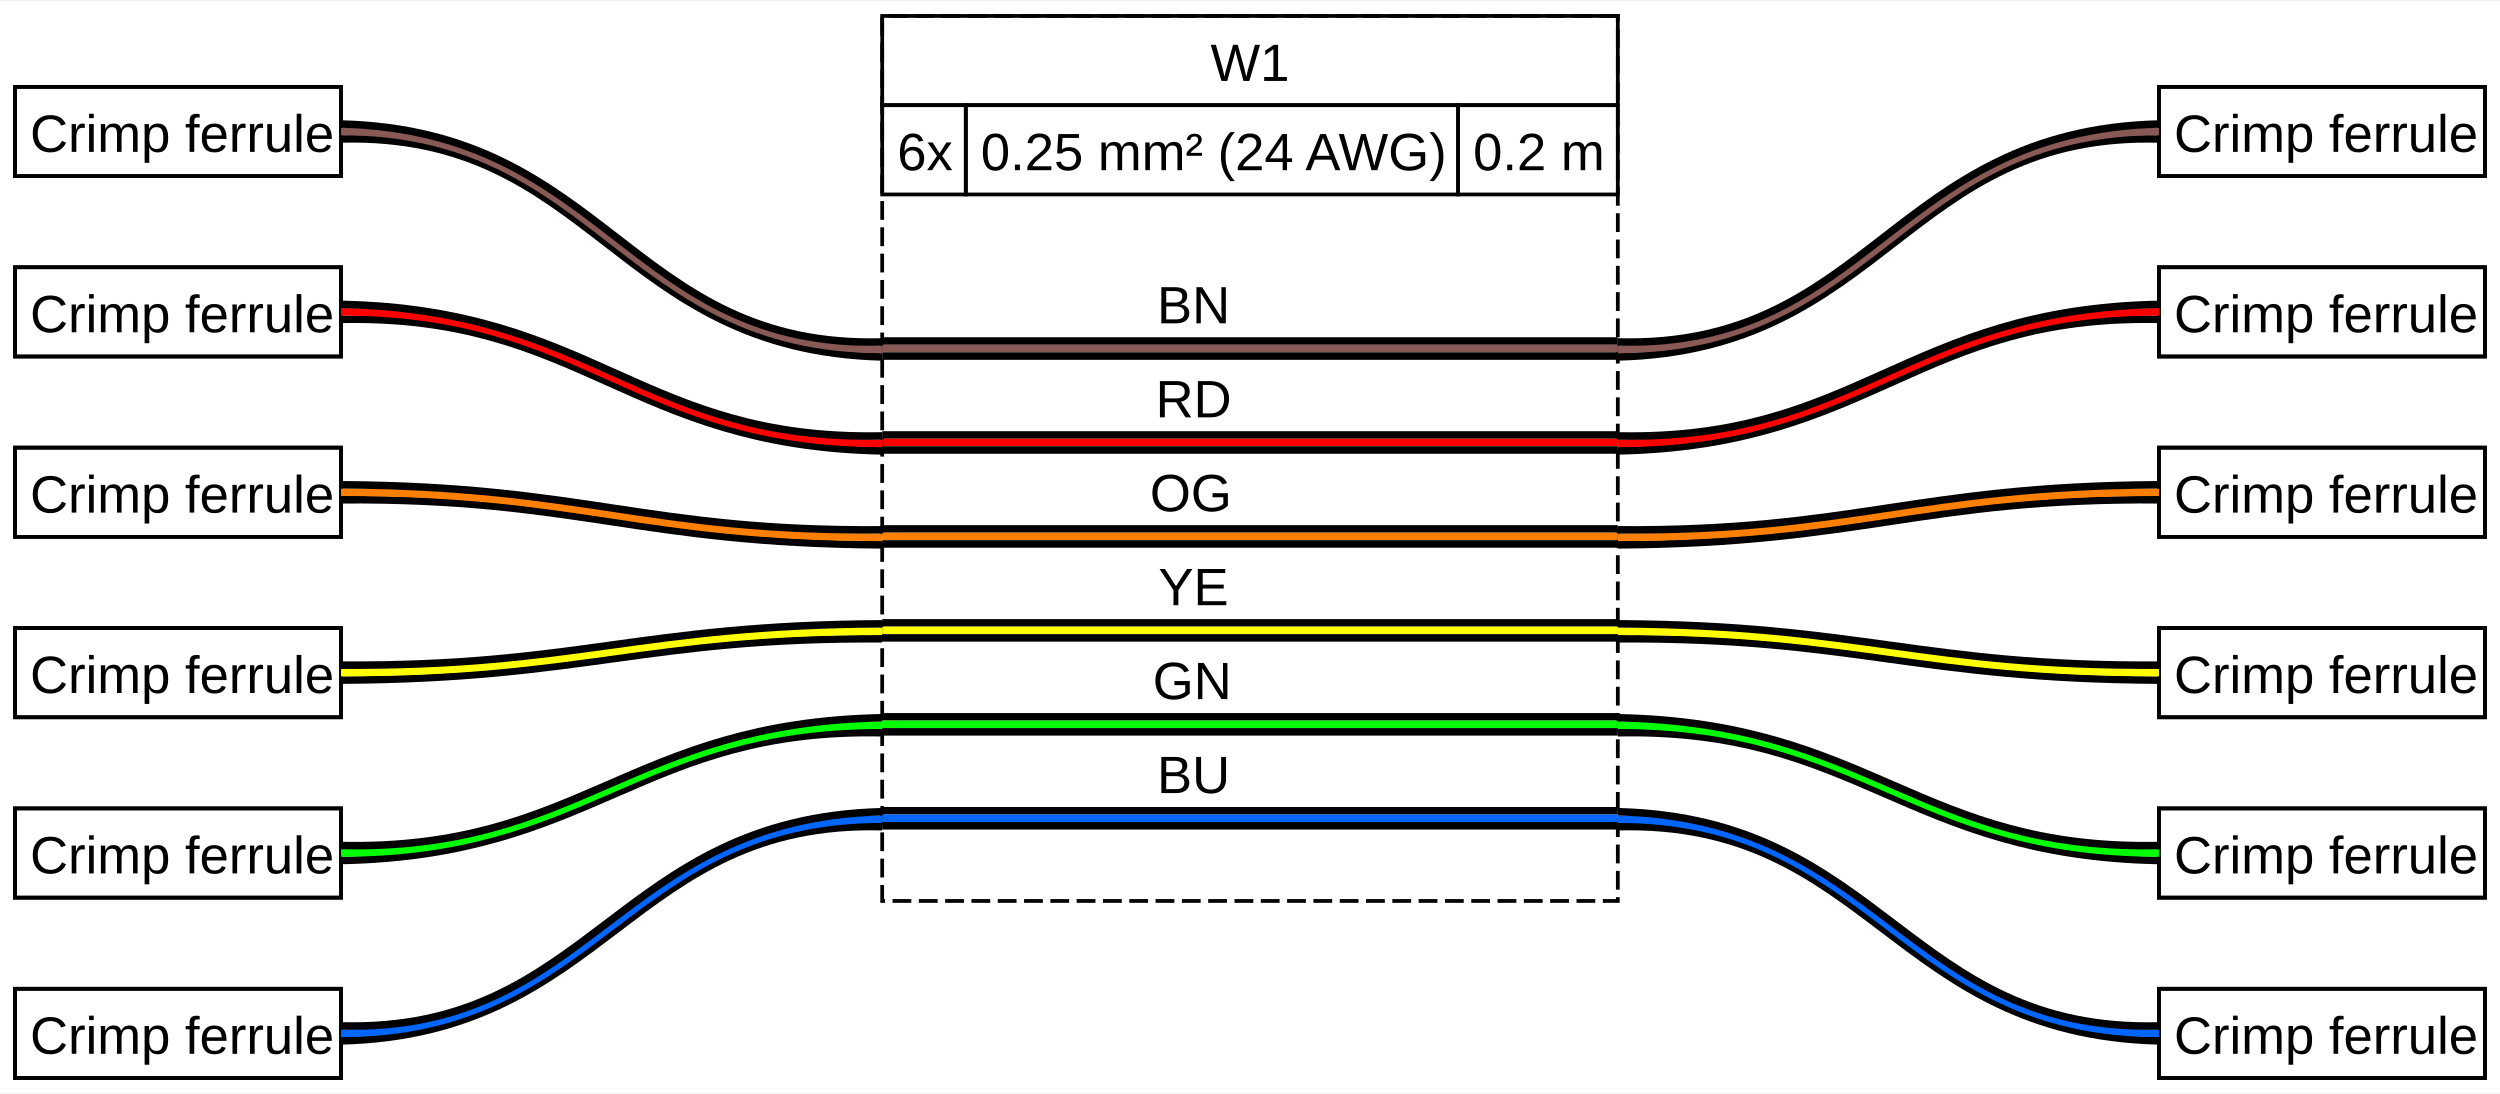
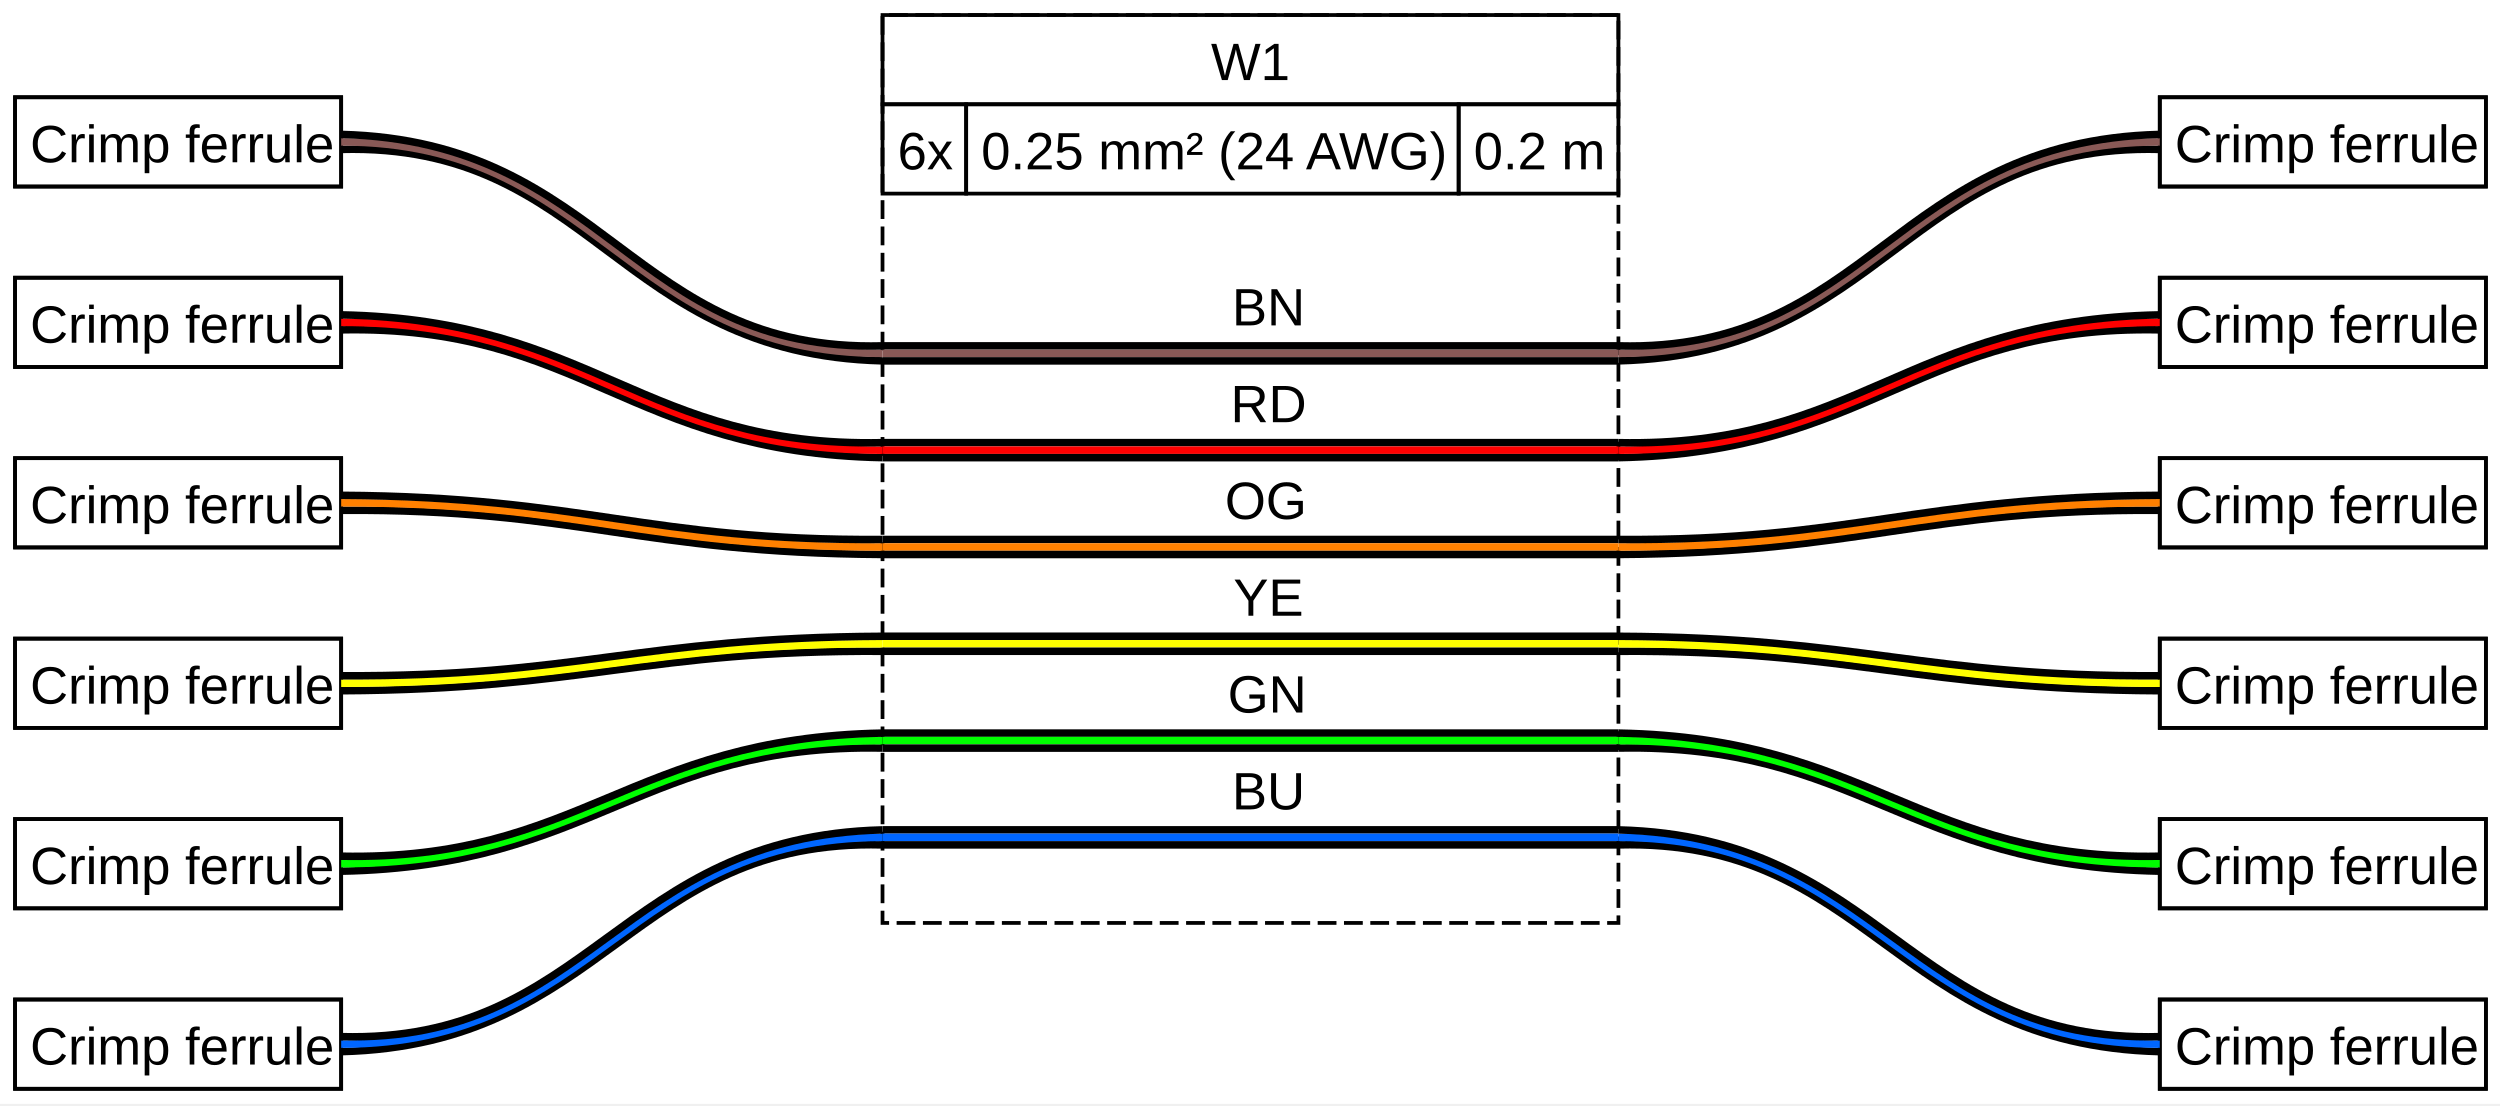
- <svg xmlns="http://www.w3.org/2000/svg" width="665pt" height="291pt" viewBox="0.00 0.00 665.25 290.62">
-   <g id="graph0" class="graph" transform="scale(1 1) rotate(0) translate(4 286.62)">
-     <polygon fill="#ffffff" stroke="none" points="-4,4 -4,-286.62 661.25,-286.62 661.25,4 -4,4" />
-     <g id="node1" class="node">
+ <svg xmlns="http://www.w3.org/2000/svg" width="665pt" height="294pt" viewBox="0.00 0.00 665.00 294.00">
+   <g id="graph0" class="graph" transform="scale(1 1) rotate(0) translate(4 289.62)">
+     <polygon fill="#ffffff" stroke="none" points="-4,4 -4,-289.62 661.25,-289.62 661.25,4 -4,4" />
+     <g id="node1" class="node wv-part wv-dsg-__F_1">
      <polygon fill="#ffffff" stroke="black" points="86.75,-263.75 0,-263.75 0,-240 86.75,-240 86.75,-263.75" />
      <polygon fill="none" stroke="black" points="0,-240 0,-263.75 86.75,-263.75 86.75,-240 0,-240" />
-       <text text-anchor="start" x="4" y="-246.45" font-family="arial" font-size="14.00">Crimp ferrule</text>
+       <text xml:space="preserve" text-anchor="start" x="4" y="-246.45" font-family="arial" font-size="14.00">Crimp ferrule</text>
    </g>
-     <g id="node13" class="node">
-       <polygon fill="#ffffff" stroke="black" stroke-dasharray="5,2" points="426.5,-282.62 230.75,-282.62 230.75,-47.12 426.5,-47.12 426.5,-282.62" />
-       <polygon fill="none" stroke="black" points="230.75,-258.88 230.75,-282.62 426.5,-282.62 426.5,-258.88 230.75,-258.88" />
-       <text text-anchor="start" x="318.12" y="-265.32" font-family="arial" font-size="14.00">W1</text>
-       <polygon fill="none" stroke="black" points="230.75,-235.12 230.75,-258.88 253,-258.88 253,-235.12 230.75,-235.12" />
-       <text text-anchor="start" x="234.75" y="-241.57" font-family="arial" font-size="14.00">6x</text>
-       <polygon fill="none" stroke="black" points="253,-235.12 253,-258.88 384,-258.88 384,-235.12 253,-235.12" />
-       <text text-anchor="start" x="257" y="-241.57" font-family="arial" font-size="14.00">0.25 mm² (24 AWG)</text>
-       <polygon fill="none" stroke="black" points="384,-235.12 384,-258.88 426.5,-258.88 426.5,-235.12 384,-235.12" />
-       <text text-anchor="start" x="388" y="-241.57" font-family="arial" font-size="14.00">0.2 m</text>
-       <text text-anchor="start" x="253.17" y="-219.82" font-family="arial" font-size="14.00"> </text>
-       <text text-anchor="start" x="303.88" y="-200.82" font-family="arial" font-size="14.00">     BN    </text>
-       <polygon fill="#000000" stroke="none" points="230.75,-195.12 230.75,-197.12 426.5,-197.12 426.5,-195.12 230.75,-195.12" />
-       <polygon fill="#895956" stroke="none" points="230.75,-193.12 230.75,-195.12 426.5,-195.12 426.5,-193.12 230.75,-193.12" />
-       <polygon fill="#000000" stroke="none" points="230.75,-191.12 230.75,-193.12 426.5,-193.12 426.5,-191.12 230.75,-191.12" />
-       <text text-anchor="start" x="303.5" y="-175.82" font-family="arial" font-size="14.00">     RD    </text>
-       <polygon fill="#000000" stroke="none" points="230.75,-170.12 230.75,-172.12 426.5,-172.12 426.5,-170.12 230.75,-170.12" />
-       <polygon fill="#ff0000" stroke="none" points="230.75,-168.12 230.75,-170.12 426.5,-170.12 426.5,-168.12 230.75,-168.12" />
-       <polygon fill="#000000" stroke="none" points="230.75,-166.12 230.75,-168.12 426.5,-168.12 426.5,-166.12 230.75,-166.12" />
-       <text text-anchor="start" x="302" y="-150.82" font-family="arial" font-size="14.00">     OG    </text>
+     <g id="node13" class="node wv-part wv-dsg-W1">
+       <polygon fill="#ffffff" stroke="black" stroke-dasharray="5,2" points="426.5,-285.62 230.75,-285.62 230.75,-44.12 426.5,-44.12 426.5,-285.62" />
+       <polygon fill="none" stroke="black" points="230.75,-261.88 230.75,-285.62 426.5,-285.62 426.5,-261.88 230.75,-261.88" />
+       <text xml:space="preserve" text-anchor="start" x="318.12" y="-268.32" font-family="arial" font-size="14.00">W1</text>
+       <polygon fill="none" stroke="black" points="230.75,-238.12 230.75,-261.88 253,-261.88 253,-238.12 230.75,-238.12" />
+       <text xml:space="preserve" text-anchor="start" x="234.75" y="-244.57" font-family="arial" font-size="14.00">6x</text>
+       <polygon fill="none" stroke="black" points="253,-238.12 253,-261.88 384,-261.88 384,-238.12 253,-238.12" />
+       <text xml:space="preserve" text-anchor="start" x="257" y="-244.57" font-family="arial" font-size="14.00">0.25 mm² (24 AWG)</text>
+       <polygon fill="none" stroke="black" points="384,-238.12 384,-261.88 426.5,-261.88 426.5,-238.12 384,-238.12" />
+       <text xml:space="preserve" text-anchor="start" x="388" y="-244.57" font-family="arial" font-size="14.00">0.2 m</text>
+       <text xml:space="preserve" text-anchor="start" x="253.38" y="-222.82" font-family="arial" font-size="14.00"> </text>
+       <text xml:space="preserve" text-anchor="start" x="304.25" y="-203.07" font-family="arial" font-size="14.00">     BN    </text>
+       <polygon fill="#000000" stroke="none" points="230.75,-196.62 230.75,-198.62 426.5,-198.62 426.5,-196.62 230.75,-196.62" />
+       <polygon fill="#895956" stroke="none" points="230.75,-194.62 230.75,-196.62 426.5,-196.62 426.5,-194.62 230.75,-194.62" />
+       <polygon fill="#000000" stroke="none" points="230.75,-192.62 230.75,-194.62 426.5,-194.62 426.5,-192.62 230.75,-192.62" />
+       <text xml:space="preserve" text-anchor="start" x="303.88" y="-177.32" font-family="arial" font-size="14.00">     RD    </text>
+       <polygon fill="#000000" stroke="none" points="230.75,-170.88 230.75,-172.88 426.5,-172.88 426.5,-170.88 230.75,-170.88" />
+       <polygon fill="#ff0000" stroke="none" points="230.75,-168.88 230.75,-170.88 426.5,-170.88 426.5,-168.88 230.75,-168.88" />
+       <polygon fill="#000000" stroke="none" points="230.75,-166.88 230.75,-168.88 426.5,-168.88 426.5,-166.88 230.75,-166.88" />
+       <text xml:space="preserve" text-anchor="start" x="302.38" y="-151.57" font-family="arial" font-size="14.00">     OG    </text>
      <polygon fill="#000000" stroke="none" points="230.75,-145.12 230.75,-147.12 426.5,-147.12 426.5,-145.12 230.75,-145.12" />
      <polygon fill="#ff8000" stroke="none" points="230.75,-143.12 230.75,-145.12 426.5,-145.12 426.5,-143.12 230.75,-143.12" />
      <polygon fill="#000000" stroke="none" points="230.75,-141.12 230.75,-143.12 426.5,-143.12 426.5,-141.12 230.75,-141.12" />
-       <text text-anchor="start" x="304.25" y="-125.83" font-family="arial" font-size="14.00">     YE    </text>
-       <polygon fill="#000000" stroke="none" points="230.75,-120.12 230.75,-122.12 426.5,-122.12 426.5,-120.12 230.75,-120.12" />
-       <polygon fill="#ffff00" stroke="none" points="230.75,-118.12 230.75,-120.12 426.5,-120.12 426.5,-118.12 230.75,-118.12" />
-       <polygon fill="#000000" stroke="none" points="230.75,-116.12 230.75,-118.12 426.5,-118.12 426.5,-116.12 230.75,-116.12" />
-       <text text-anchor="start" x="302.75" y="-100.83" font-family="arial" font-size="14.00">     GN    </text>
-       <polygon fill="#000000" stroke="none" points="230.75,-95.12 230.75,-97.12 426.5,-97.12 426.5,-95.12 230.75,-95.12" />
-       <polygon fill="#00ff00" stroke="none" points="230.75,-93.12 230.75,-95.12 426.5,-95.12 426.5,-93.12 230.75,-93.12" />
-       <polygon fill="#000000" stroke="none" points="230.75,-91.12 230.75,-93.12 426.5,-93.12 426.5,-91.12 230.75,-91.12" />
-       <text text-anchor="start" x="303.88" y="-75.83" font-family="arial" font-size="14.00">     BU    </text>
-       <polygon fill="#000000" stroke="none" points="230.75,-70.12 230.75,-72.12 426.5,-72.12 426.5,-70.12 230.75,-70.12" />
-       <polygon fill="#0066ff" stroke="none" points="230.75,-68.12 230.75,-70.12 426.5,-70.12 426.5,-68.12 230.75,-68.12" />
-       <polygon fill="#000000" stroke="none" points="230.75,-66.12 230.75,-68.12 426.5,-68.12 426.5,-66.12 230.75,-66.12" />
-       <text text-anchor="start" x="253.17" y="-50.83" font-family="arial" font-size="14.00"> </text>
+       <text xml:space="preserve" text-anchor="start" x="304.62" y="-125.83" font-family="arial" font-size="14.00">     YE    </text>
+       <polygon fill="#000000" stroke="none" points="230.75,-119.38 230.75,-121.38 426.5,-121.38 426.5,-119.38 230.75,-119.38" />
+       <polygon fill="#ffff00" stroke="none" points="230.75,-117.38 230.75,-119.38 426.5,-119.38 426.5,-117.38 230.75,-117.38" />
+       <polygon fill="#000000" stroke="none" points="230.75,-115.38 230.75,-117.38 426.5,-117.38 426.5,-115.38 230.75,-115.38" />
+       <text xml:space="preserve" text-anchor="start" x="303.12" y="-100.08" font-family="arial" font-size="14.00">     GN    </text>
+       <polygon fill="#000000" stroke="none" points="230.75,-93.62 230.75,-95.62 426.5,-95.62 426.5,-93.62 230.75,-93.62" />
+       <polygon fill="#00ff00" stroke="none" points="230.75,-91.62 230.75,-93.62 426.5,-93.62 426.5,-91.62 230.75,-91.62" />
+       <polygon fill="#000000" stroke="none" points="230.75,-89.62 230.75,-91.62 426.5,-91.62 426.5,-89.62 230.75,-89.62" />
+       <text xml:space="preserve" text-anchor="start" x="304.25" y="-74.33" font-family="arial" font-size="14.00">     BU    </text>
+       <polygon fill="#000000" stroke="none" points="230.75,-67.88 230.75,-69.88 426.5,-69.88 426.5,-67.88 230.75,-67.88" />
+       <polygon fill="#0066ff" stroke="none" points="230.75,-65.88 230.75,-67.88 426.5,-67.88 426.5,-65.88 230.75,-65.88" />
+       <polygon fill="#000000" stroke="none" points="230.75,-63.88 230.75,-65.88 426.5,-65.88 426.5,-63.88 230.75,-63.88" />
+       <text xml:space="preserve" text-anchor="start" x="253.38" y="-48.58" font-family="arial" font-size="14.00"> </text>
    </g>
-     <g id="edge1" class="edge">
-       <path fill="none" stroke="#000000" stroke-width="2" d="M86.75,-249.88C153.76,-251.67 159.76,-193.67 230.75,-191.88" />
-       <path fill="none" stroke="#895956" stroke-width="2" d="M86.75,-251.88C155.75,-251.88 161.75,-193.88 230.75,-193.88" />
-       <path fill="none" stroke="#000000" stroke-width="2" d="M86.75,-253.87C157.74,-252.08 163.74,-194.08 230.75,-195.87" />
+     <g id="edge1" class="edge wv-wire wv-net-W1-w1 wv-net-__F_1-p1">
+       <path fill="none" stroke="#000000" stroke-width="2" d="M86.75,-249.88C153.47,-251.64 160.05,-195.39 230.75,-193.63" />
+       <path fill="none" stroke="#895956" stroke-width="2" d="M86.75,-251.87C155.46,-251.88 162.04,-195.63 230.75,-195.62" />
+       <path fill="none" stroke="#000000" stroke-width="2" d="M86.75,-253.87C157.45,-252.11 164.03,-195.86 230.75,-197.62" />
    </g>
-     <g id="node2" class="node">
+     <g id="node2" class="node wv-part wv-dsg-__F_2">
      <polygon fill="#ffffff" stroke="black" points="86.75,-215.75 0,-215.75 0,-192 86.75,-192 86.75,-215.75" />
      <polygon fill="none" stroke="black" points="0,-192 0,-215.75 86.75,-215.75 86.75,-192 0,-192" />
-       <text text-anchor="start" x="4" y="-198.45" font-family="arial" font-size="14.00">Crimp ferrule</text>
+       <text xml:space="preserve" text-anchor="start" x="4" y="-198.45" font-family="arial" font-size="14.00">Crimp ferrule</text>
    </g>
-     <g id="edge3" class="edge">
-       <path fill="none" stroke="#000000" stroke-width="2" d="M86.75,-201.88C150.73,-203.21 163,-168.21 230.75,-166.88" />
-       <path fill="none" stroke="#ff0000" stroke-width="2" d="M86.75,-203.88C152.61,-203.88 164.89,-168.88 230.75,-168.88" />
-       <path fill="none" stroke="#000000" stroke-width="2" d="M86.75,-205.87C154.5,-204.54 166.77,-169.54 230.75,-170.87" />
+     <g id="edge3" class="edge wv-wire wv-net-W1-w2 wv-net-__F_2-p1">
+       <path fill="none" stroke="#000000" stroke-width="2" d="M86.75,-201.88C150.63,-203.19 163.11,-169.19 230.75,-167.88" />
+       <path fill="none" stroke="#ff0000" stroke-width="2" d="M86.75,-203.87C152.51,-203.87 164.99,-169.87 230.75,-169.87" />
+       <path fill="none" stroke="#000000" stroke-width="2" d="M86.75,-205.87C154.39,-204.56 166.87,-170.56 230.75,-171.87" />
    </g>
-     <g id="node3" class="node">
+     <g id="node3" class="node wv-part wv-dsg-__F_3">
      <polygon fill="#ffffff" stroke="black" points="86.75,-167.75 0,-167.75 0,-144 86.75,-144 86.75,-167.75" />
      <polygon fill="none" stroke="black" points="0,-144 0,-167.75 86.75,-167.75 86.75,-144 0,-144" />
-       <text text-anchor="start" x="4" y="-150.45" font-family="arial" font-size="14.00">Crimp ferrule</text>
+       <text xml:space="preserve" text-anchor="start" x="4" y="-150.45" font-family="arial" font-size="14.00">Crimp ferrule</text>
    </g>
-     <g id="edge5" class="edge">
-       <path fill="none" stroke="#000000" stroke-width="2" d="M86.75,-153.88C149.75,-154.29 165.31,-142.29 230.75,-141.88" />
-       <path fill="none" stroke="#ff8000" stroke-width="2" d="M86.75,-155.88C150.97,-155.88 166.53,-143.88 230.75,-143.88" />
-       <path fill="none" stroke="#000000" stroke-width="2" d="M86.75,-157.87C152.19,-157.46 167.75,-145.46 230.75,-145.87" />
+     <g id="edge5" class="edge wv-wire wv-net-W1-w3 wv-net-__F_3-p1">
+       <path fill="none" stroke="#000000" stroke-width="2" d="M86.75,-153.88C149.76,-154.28 165.33,-142.53 230.75,-142.13" />
+       <path fill="none" stroke="#ff8000" stroke-width="2" d="M86.75,-155.88C150.96,-155.88 166.54,-144.12 230.75,-144.12" />
+       <path fill="none" stroke="#000000" stroke-width="2" d="M86.75,-157.87C152.17,-157.47 167.74,-145.72 230.75,-146.12" />
    </g>
-     <g id="node4" class="node">
+     <g id="node4" class="node wv-part wv-dsg-__F_4">
      <polygon fill="#ffffff" stroke="black" points="86.75,-119.75 0,-119.75 0,-96 86.75,-96 86.75,-119.75" />
      <polygon fill="none" stroke="black" points="0,-96 0,-119.75 86.75,-119.75 86.75,-96 0,-96" />
-       <text text-anchor="start" x="4" y="-102.45" font-family="arial" font-size="14.00">Crimp ferrule</text>
+       <text xml:space="preserve" text-anchor="start" x="4" y="-102.45" font-family="arial" font-size="14.00">Crimp ferrule</text>
    </g>
-     <g id="edge7" class="edge">
-       <path fill="none" stroke="#000000" stroke-width="2" d="M86.75,-105.88C152.09,-106.24 167.71,-117.24 230.75,-116.88" />
-       <path fill="none" stroke="#ffff00" stroke-width="2" d="M86.75,-107.88C150.94,-107.87 166.56,-118.87 230.75,-118.88" />
-       <path fill="none" stroke="#000000" stroke-width="2" d="M86.75,-109.87C149.79,-109.51 165.41,-120.51 230.75,-120.87" />
+     <g id="edge7" class="edge wv-wire wv-net-W1-w4 wv-net-__F_4-p1">
+       <path fill="none" stroke="#000000" stroke-width="2" d="M86.75,-105.88C152.03,-106.21 167.69,-116.71 230.75,-116.38" />
+       <path fill="none" stroke="#ffff00" stroke-width="2" d="M86.75,-107.88C150.92,-107.88 166.58,-118.38 230.75,-118.38" />
+       <path fill="none" stroke="#000000" stroke-width="2" d="M86.75,-109.87C149.81,-109.54 165.47,-120.04 230.75,-120.37" />
    </g>
-     <g id="node5" class="node">
+     <g id="node5" class="node wv-part wv-dsg-__F_5">
      <polygon fill="#ffffff" stroke="black" points="86.75,-71.75 0,-71.75 0,-48 86.75,-48 86.75,-71.75" />
      <polygon fill="none" stroke="black" points="0,-48 0,-71.75 86.75,-71.75 86.75,-48 0,-48" />
-       <text text-anchor="start" x="4" y="-54.45" font-family="arial" font-size="14.00">Crimp ferrule</text>
+       <text xml:space="preserve" text-anchor="start" x="4" y="-54.45" font-family="arial" font-size="14.00">Crimp ferrule</text>
    </g>
-     <g id="edge9" class="edge">
-       <path fill="none" stroke="#000000" stroke-width="2" d="M86.75,-57.88C154.39,-59.19 166.87,-93.19 230.75,-91.88" />
-       <path fill="none" stroke="#00ff00" stroke-width="2" d="M86.75,-59.88C152.51,-59.88 164.99,-93.88 230.75,-93.88" />
-       <path fill="none" stroke="#000000" stroke-width="2" d="M86.75,-61.87C150.63,-60.56 163.11,-94.56 230.75,-95.87" />
+     <g id="edge9" class="edge wv-wire wv-net-W1-w5 wv-net-__F_5-p1">
+       <path fill="none" stroke="#000000" stroke-width="2" d="M86.75,-57.88C154.25,-59.15 166.98,-91.9 230.75,-90.63" />
+       <path fill="none" stroke="#00ff00" stroke-width="2" d="M86.75,-59.88C152.38,-59.88 165.12,-92.63 230.75,-92.62" />
+       <path fill="none" stroke="#000000" stroke-width="2" d="M86.75,-61.87C150.52,-60.6 163.25,-93.35 230.75,-94.62" />
    </g>
-     <g id="node6" class="node">
+     <g id="node6" class="node wv-part wv-dsg-__F_6">
      <polygon fill="#ffffff" stroke="black" points="86.75,-23.75 0,-23.75 0,0 86.75,0 86.75,-23.75" />
      <polygon fill="none" stroke="black" points="0,0 0,-23.75 86.75,-23.75 86.75,0 0,0" />
-       <text text-anchor="start" x="4" y="-6.45" font-family="arial" font-size="14.00">Crimp ferrule</text>
+       <text xml:space="preserve" text-anchor="start" x="4" y="-6.45" font-family="arial" font-size="14.00">Crimp ferrule</text>
    </g>
-     <g id="edge11" class="edge">
-       <path fill="none" stroke="#000000" stroke-width="2" d="M86.75,-9.88C157.57,-11.65 163.91,-68.65 230.75,-66.88" />
-       <path fill="none" stroke="#0066ff" stroke-width="2" d="M86.75,-11.88C155.58,-11.88 161.92,-68.88 230.75,-68.88" />
-       <path fill="none" stroke="#000000" stroke-width="2" d="M86.75,-13.87C153.59,-12.1 159.93,-69.1 230.75,-70.87" />
+     <g id="edge11" class="edge wv-wire wv-net-W1-w6 wv-net-__F_6-p1">
+       <path fill="none" stroke="#000000" stroke-width="2" d="M86.75,-9.88C157.24,-11.62 164.22,-66.62 230.75,-64.88" />
+       <path fill="none" stroke="#0066ff" stroke-width="2" d="M86.75,-11.88C155.26,-11.88 162.24,-66.87 230.75,-66.88" />
+       <path fill="none" stroke="#000000" stroke-width="2" d="M86.75,-13.87C153.28,-12.13 160.26,-67.13 230.75,-68.87" />
    </g>
-     <g id="node7" class="node">
+     <g id="node7" class="node wv-part wv-dsg-__F_7">
      <polygon fill="#ffffff" stroke="black" points="657.25,-263.75 570.5,-263.75 570.5,-240 657.25,-240 657.25,-263.75" />
      <polygon fill="none" stroke="black" points="570.5,-240 570.5,-263.75 657.25,-263.75 657.25,-240 570.5,-240" />
-       <text text-anchor="start" x="574.5" y="-246.45" font-family="arial" font-size="14.00">Crimp ferrule</text>
+       <text xml:space="preserve" text-anchor="start" x="574.5" y="-246.45" font-family="arial" font-size="14.00">Crimp ferrule</text>
    </g>
-     <g id="node8" class="node">
+     <g id="node8" class="node wv-part wv-dsg-__F_8">
      <polygon fill="#ffffff" stroke="black" points="657.25,-215.75 570.5,-215.75 570.5,-192 657.25,-192 657.25,-215.75" />
      <polygon fill="none" stroke="black" points="570.5,-192 570.5,-215.75 657.25,-215.75 657.25,-192 570.5,-192" />
-       <text text-anchor="start" x="574.5" y="-198.45" font-family="arial" font-size="14.00">Crimp ferrule</text>
+       <text xml:space="preserve" text-anchor="start" x="574.5" y="-198.45" font-family="arial" font-size="14.00">Crimp ferrule</text>
    </g>
-     <g id="node9" class="node">
+     <g id="node9" class="node wv-part wv-dsg-__F_9">
      <polygon fill="#ffffff" stroke="black" points="657.25,-167.75 570.5,-167.75 570.5,-144 657.25,-144 657.25,-167.75" />
      <polygon fill="none" stroke="black" points="570.5,-144 570.5,-167.75 657.25,-167.75 657.25,-144 570.5,-144" />
-       <text text-anchor="start" x="574.5" y="-150.45" font-family="arial" font-size="14.00">Crimp ferrule</text>
+       <text xml:space="preserve" text-anchor="start" x="574.5" y="-150.45" font-family="arial" font-size="14.00">Crimp ferrule</text>
    </g>
-     <g id="node10" class="node">
+     <g id="node10" class="node wv-part wv-dsg-__F_10">
      <polygon fill="#ffffff" stroke="black" points="657.25,-119.75 570.5,-119.75 570.5,-96 657.25,-96 657.25,-119.75" />
      <polygon fill="none" stroke="black" points="570.5,-96 570.5,-119.75 657.25,-119.75 657.25,-96 570.5,-96" />
-       <text text-anchor="start" x="574.5" y="-102.45" font-family="arial" font-size="14.00">Crimp ferrule</text>
+       <text xml:space="preserve" text-anchor="start" x="574.5" y="-102.45" font-family="arial" font-size="14.00">Crimp ferrule</text>
    </g>
-     <g id="node11" class="node">
+     <g id="node11" class="node wv-part wv-dsg-__F_11">
      <polygon fill="#ffffff" stroke="black" points="657.25,-71.75 570.5,-71.75 570.5,-48 657.25,-48 657.25,-71.75" />
      <polygon fill="none" stroke="black" points="570.5,-48 570.5,-71.75 657.25,-71.75 657.25,-48 570.5,-48" />
-       <text text-anchor="start" x="574.5" y="-54.45" font-family="arial" font-size="14.00">Crimp ferrule</text>
+       <text xml:space="preserve" text-anchor="start" x="574.5" y="-54.45" font-family="arial" font-size="14.00">Crimp ferrule</text>
    </g>
-     <g id="node12" class="node">
+     <g id="node12" class="node wv-part wv-dsg-__F_12">
      <polygon fill="#ffffff" stroke="black" points="657.25,-23.75 570.5,-23.75 570.5,0 657.25,0 657.25,-23.75" />
      <polygon fill="none" stroke="black" points="570.5,0 570.5,-23.75 657.25,-23.75 657.25,0 570.5,0" />
-       <text text-anchor="start" x="574.5" y="-6.45" font-family="arial" font-size="14.00">Crimp ferrule</text>
+       <text xml:space="preserve" text-anchor="start" x="574.5" y="-6.45" font-family="arial" font-size="14.00">Crimp ferrule</text>
    </g>
-     <g id="edge2" class="edge">
-       <path fill="none" stroke="#000000" stroke-width="2" d="M426.5,-191.88C497.49,-193.67 503.49,-251.67 570.5,-249.88" />
-       <path fill="none" stroke="#895956" stroke-width="2" d="M426.5,-193.88C495.5,-193.88 501.5,-251.88 570.5,-251.88" />
-       <path fill="none" stroke="#000000" stroke-width="2" d="M426.5,-195.87C493.51,-194.08 499.51,-252.08 570.5,-253.87" />
+     <g id="edge2" class="edge wv-wire wv-net-W1-w1 wv-net-__F_7-p1">
+       <path fill="none" stroke="#000000" stroke-width="2" d="M426.5,-193.63C497.2,-195.39 503.78,-251.64 570.5,-249.88" />
+       <path fill="none" stroke="#895956" stroke-width="2" d="M426.5,-195.62C495.21,-195.63 501.79,-251.88 570.5,-251.87" />
+       <path fill="none" stroke="#000000" stroke-width="2" d="M426.5,-197.62C493.22,-195.86 499.8,-252.11 570.5,-253.87" />
    </g>
-     <g id="edge4" class="edge">
-       <path fill="none" stroke="#000000" stroke-width="2" d="M426.5,-166.88C494.25,-168.21 506.52,-203.21 570.5,-201.88" />
-       <path fill="none" stroke="#ff0000" stroke-width="2" d="M426.5,-168.88C492.36,-168.88 504.64,-203.88 570.5,-203.88" />
-       <path fill="none" stroke="#000000" stroke-width="2" d="M426.5,-170.87C490.48,-169.54 502.75,-204.54 570.5,-205.87" />
+     <g id="edge4" class="edge wv-wire wv-net-W1-w2 wv-net-__F_8-p1">
+       <path fill="none" stroke="#000000" stroke-width="2" d="M426.5,-167.88C494.14,-169.19 506.62,-203.19 570.5,-201.88" />
+       <path fill="none" stroke="#ff0000" stroke-width="2" d="M426.5,-169.87C492.26,-169.87 504.74,-203.87 570.5,-203.87" />
+       <path fill="none" stroke="#000000" stroke-width="2" d="M426.5,-171.87C490.38,-170.56 502.86,-204.56 570.5,-205.87" />
    </g>
-     <g id="edge6" class="edge">
-       <path fill="none" stroke="#000000" stroke-width="2" d="M426.5,-141.88C491.94,-142.29 507.5,-154.29 570.5,-153.88" />
-       <path fill="none" stroke="#ff8000" stroke-width="2" d="M426.5,-143.88C490.72,-143.88 506.28,-155.88 570.5,-155.88" />
-       <path fill="none" stroke="#000000" stroke-width="2" d="M426.5,-145.87C489.5,-145.46 505.06,-157.46 570.5,-157.87" />
+     <g id="edge6" class="edge wv-wire wv-net-W1-w3 wv-net-__F_9-p1">
+       <path fill="none" stroke="#000000" stroke-width="2" d="M426.5,-142.13C491.92,-142.53 507.49,-154.28 570.5,-153.88" />
+       <path fill="none" stroke="#ff8000" stroke-width="2" d="M426.5,-144.12C490.71,-144.12 506.29,-155.88 570.5,-155.88" />
+       <path fill="none" stroke="#000000" stroke-width="2" d="M426.5,-146.12C489.51,-145.72 505.08,-157.47 570.5,-157.87" />
    </g>
-     <g id="edge8" class="edge">
-       <path fill="none" stroke="#000000" stroke-width="2" d="M426.5,-116.88C489.54,-117.24 505.16,-106.24 570.5,-105.88" />
-       <path fill="none" stroke="#ffff00" stroke-width="2" d="M426.5,-118.88C490.69,-118.87 506.31,-107.87 570.5,-107.88" />
-       <path fill="none" stroke="#000000" stroke-width="2" d="M426.5,-120.87C491.84,-120.51 507.46,-109.51 570.5,-109.87" />
+     <g id="edge8" class="edge wv-wire wv-net-W1-w4 wv-net-__F_10-p1">
+       <path fill="none" stroke="#000000" stroke-width="2" d="M426.5,-116.38C489.56,-116.71 505.22,-106.21 570.5,-105.88" />
+       <path fill="none" stroke="#ffff00" stroke-width="2" d="M426.5,-118.38C490.67,-118.38 506.33,-107.88 570.5,-107.88" />
+       <path fill="none" stroke="#000000" stroke-width="2" d="M426.5,-120.37C491.78,-120.04 507.44,-109.54 570.5,-109.87" />
    </g>
-     <g id="edge10" class="edge">
-       <path fill="none" stroke="#000000" stroke-width="2" d="M426.5,-91.88C490.38,-93.19 502.86,-59.19 570.5,-57.88" />
-       <path fill="none" stroke="#00ff00" stroke-width="2" d="M426.5,-93.88C492.26,-93.88 504.74,-59.88 570.5,-59.88" />
-       <path fill="none" stroke="#000000" stroke-width="2" d="M426.5,-95.87C494.14,-94.56 506.62,-60.56 570.5,-61.87" />
+     <g id="edge10" class="edge wv-wire wv-net-W1-w5 wv-net-__F_11-p1">
+       <path fill="none" stroke="#000000" stroke-width="2" d="M426.5,-90.63C490.27,-91.9 503,-59.15 570.5,-57.88" />
+       <path fill="none" stroke="#00ff00" stroke-width="2" d="M426.5,-92.62C492.13,-92.63 504.87,-59.88 570.5,-59.88" />
+       <path fill="none" stroke="#000000" stroke-width="2" d="M426.5,-94.62C494,-93.35 506.73,-60.6 570.5,-61.87" />
    </g>
-     <g id="edge12" class="edge">
-       <path fill="none" stroke="#000000" stroke-width="2" d="M426.5,-66.88C493.34,-68.65 499.68,-11.65 570.5,-9.88" />
-       <path fill="none" stroke="#0066ff" stroke-width="2" d="M426.5,-68.88C495.33,-68.88 501.67,-11.88 570.5,-11.88" />
-       <path fill="none" stroke="#000000" stroke-width="2" d="M426.5,-70.87C497.32,-69.1 503.66,-12.1 570.5,-13.87" />
+     <g id="edge12" class="edge wv-wire wv-net-W1-w6 wv-net-__F_12-p1">
+       <path fill="none" stroke="#000000" stroke-width="2" d="M426.5,-64.88C493.03,-66.62 500.01,-11.62 570.5,-9.88" />
+       <path fill="none" stroke="#0066ff" stroke-width="2" d="M426.5,-66.88C495.01,-66.87 501.99,-11.88 570.5,-11.88" />
+       <path fill="none" stroke="#000000" stroke-width="2" d="M426.5,-68.87C496.99,-67.13 503.97,-12.13 570.5,-13.87" />
    </g>
  </g>
</svg>
